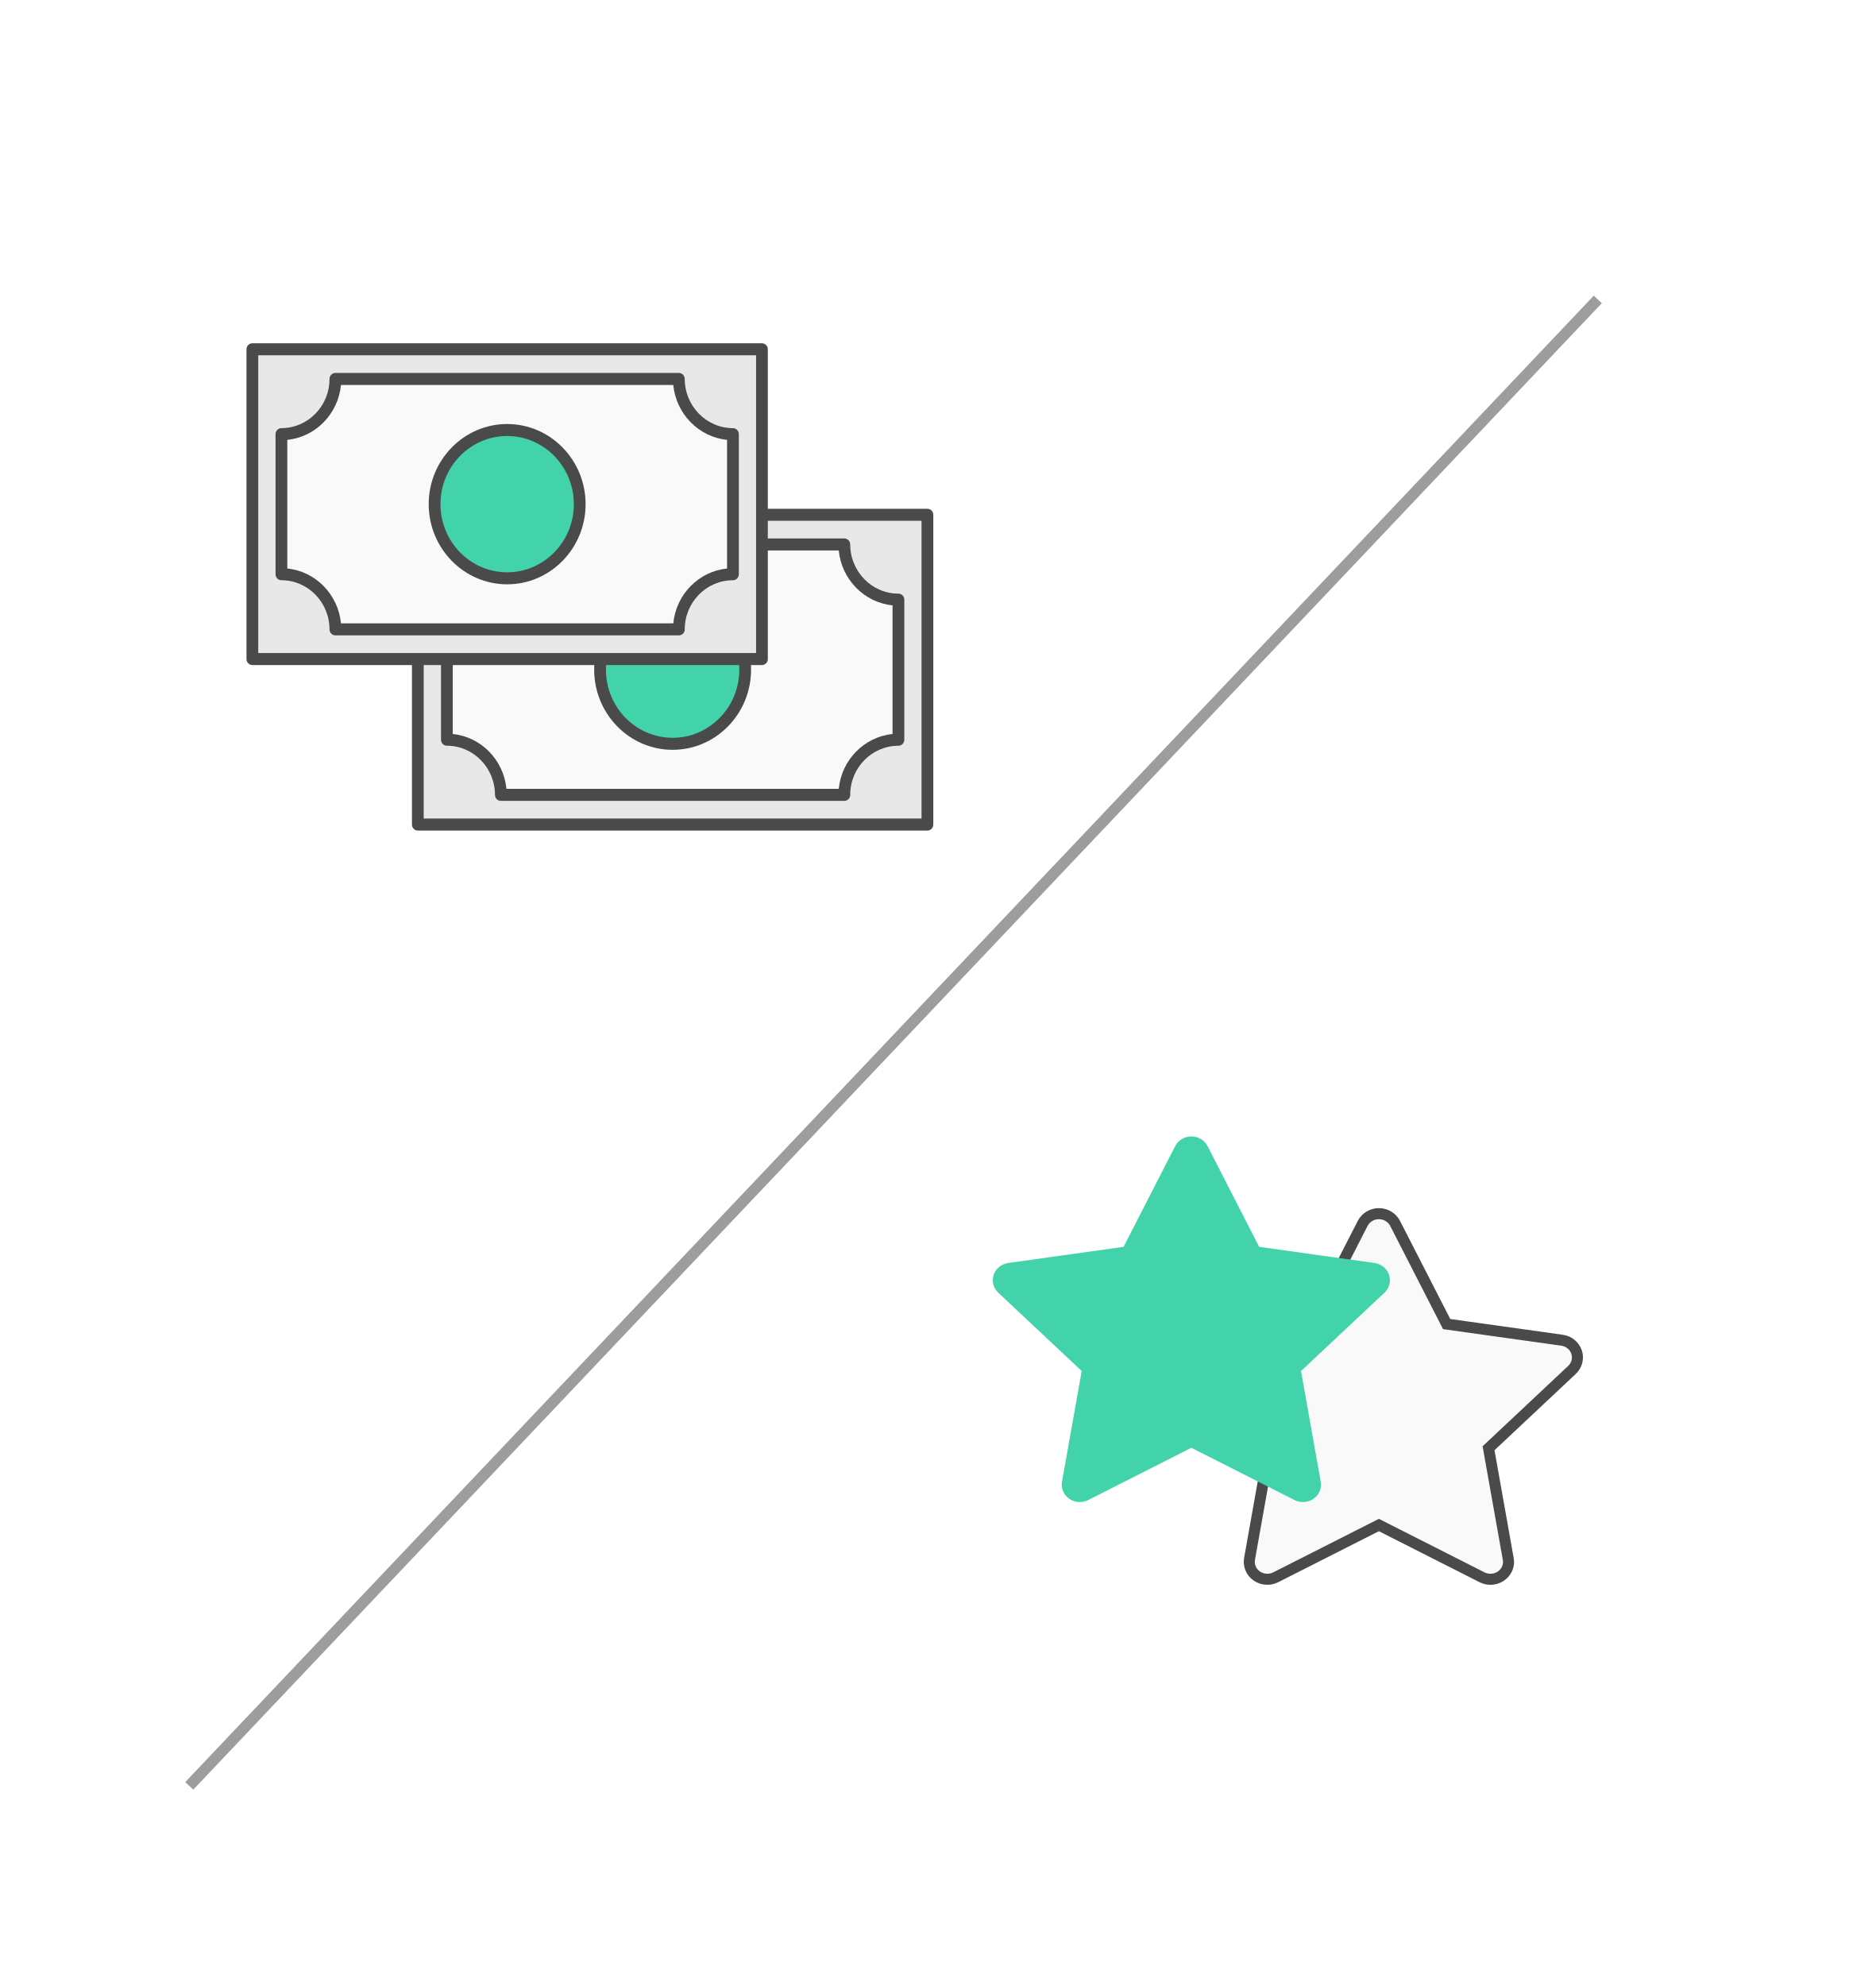
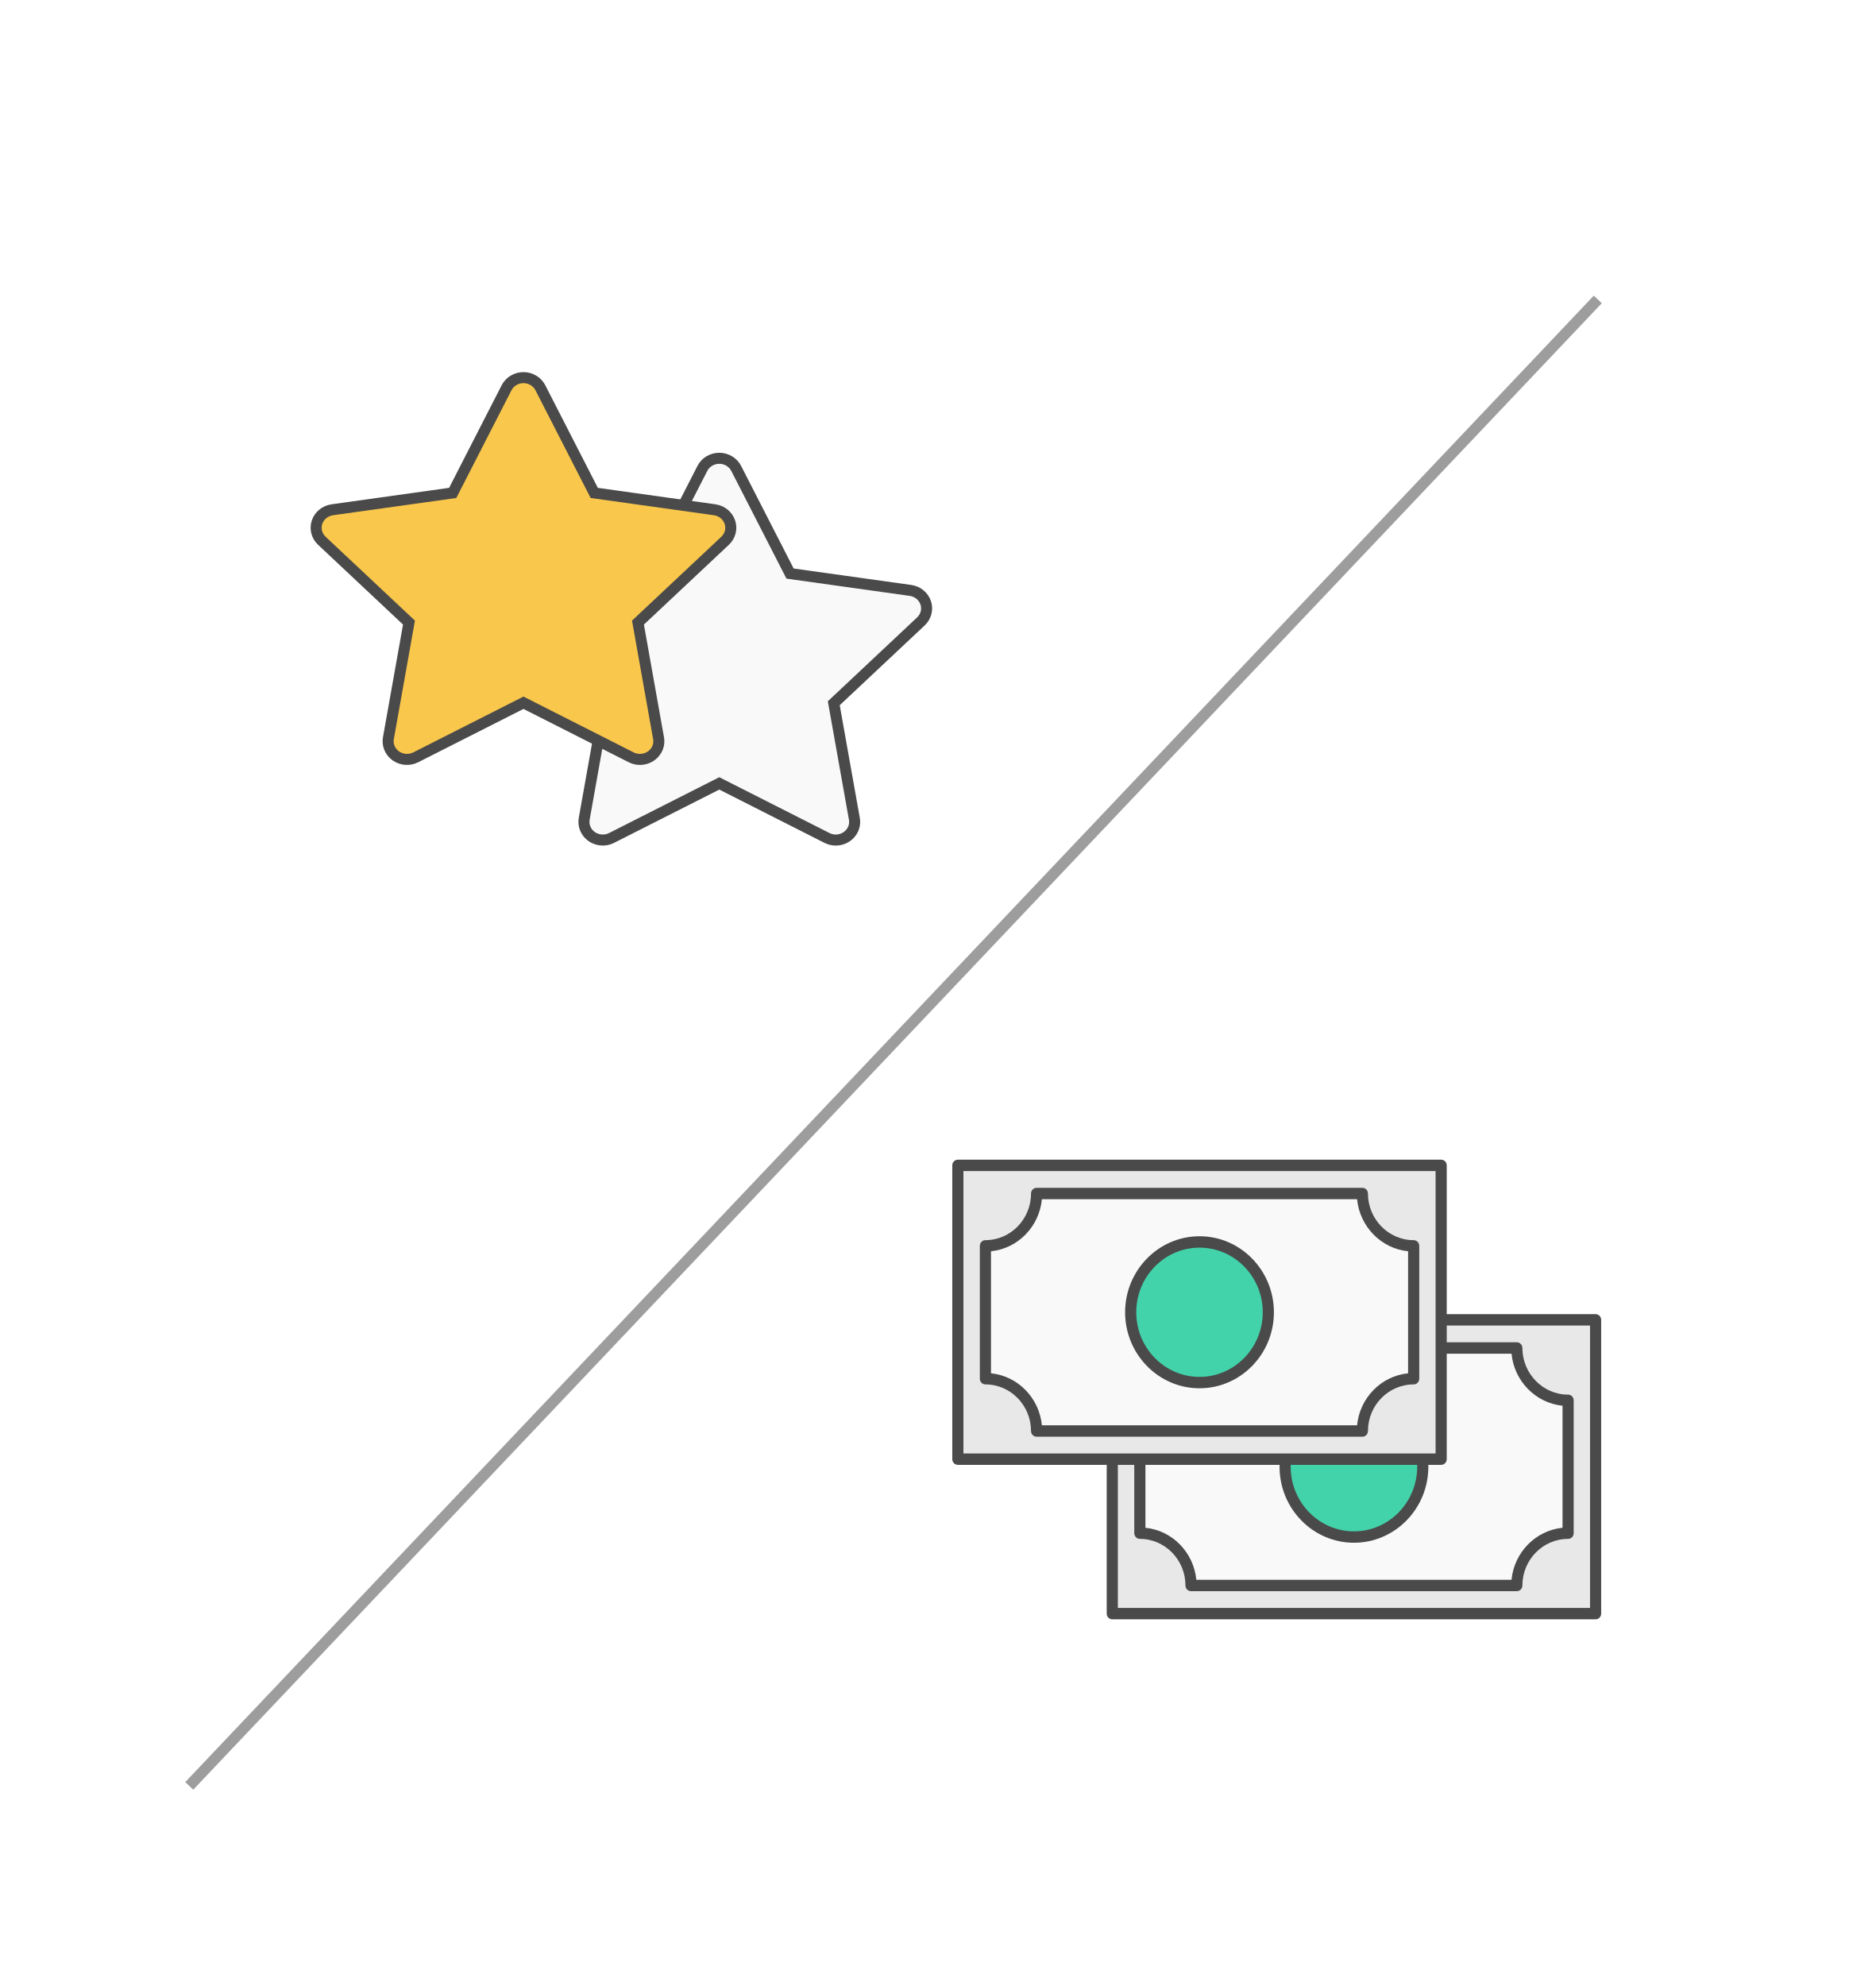
<svg xmlns="http://www.w3.org/2000/svg" width="170px" height="180px" viewBox="0 0 170 180" version="1.1">
  <defs />
  <g id="Page-1" stroke="none" stroke-width="1" fill="none" fill-rule="evenodd">
-     <g id="get_rewards-copy-2">
-       <g id="Group" transform="translate(61, 61) rotate(-360) translate(-61, -61) translate(37, 46)">
-         <path d="M47.073,0.113 L0.877,0.113 C0.583,0.113 0.344,0.356 0.344,0.657 L0.344,28.732 C0.344,29.032 0.583,29.276 0.877,29.276 L47.072,29.276 C47.366,29.276 47.605,29.032 47.605,28.732 L47.605,0.657 C47.605,0.356 47.367,0.113 47.073,0.113 L47.073,0.113 Z" id="Shape" fill="#4A4A4A" />
-         <polygon id="Path" fill="#E8E8E8" points="1.41 28.187 1.41 1.201 46.539 1.201 46.539 28.187" />
-         <path d="M3.51,21.588 C5.913,21.589 7.869,23.587 7.87,26.041 C7.87,26.342 8.109,26.586 8.403,26.586 L39.542,26.586 C39.837,26.586 40.075,26.342 40.075,26.041 C40.075,23.586 42.035,21.59 44.444,21.59 C44.738,21.59 44.977,21.346 44.977,21.045 L44.977,8.348 C44.977,8.048 44.738,7.804 44.444,7.804 C42.039,7.804 40.078,5.804 40.074,3.346 C40.073,3.046 39.835,2.803 39.541,2.803 L8.403,2.803 C8.262,2.803 8.126,2.86 8.026,2.962 C7.927,3.065 7.87,3.203 7.87,3.347 C7.871,5.803 5.915,7.803 3.51,7.804 C3.216,7.804 2.978,8.048 2.978,8.348 L2.978,21.044 C2.978,21.345 3.216,21.588 3.51,21.588 L3.51,21.588 Z" id="Shape" fill="#4A4A4A" />
-         <path d="M4.044,8.866 C6.611,8.608 8.659,6.514 8.91,3.891 L39.035,3.891 C39.291,6.515 41.343,8.609 43.911,8.866 L43.911,20.527 C41.34,20.784 39.288,22.875 39.036,25.497 L8.91,25.497 C8.657,22.876 6.61,20.784 4.044,20.527 L4.044,8.866 L4.044,8.866 Z" id="Path" fill="#F9F9F9" />
-         <path d="M23.975,21.959 C27.896,21.959 31.086,18.7 31.086,14.694 C31.086,10.689 27.896,7.43 23.975,7.43 C20.054,7.43 16.863,10.689 16.863,14.694 C16.863,18.7 20.054,21.959 23.975,21.959 L23.975,21.959 Z" id="Shape" fill="#4A4A4A" />
-         <path d="M23.975,8.518 C27.308,8.518 30.021,11.288 30.021,14.694 C30.021,18.1 27.308,20.87 23.975,20.87 C20.641,20.87 17.929,18.1 17.929,14.694 C17.929,11.289 20.641,8.518 23.975,8.518 L23.975,8.518 Z" id="Path" fill="#42D3AA" />
+     <g id="get_rewards-copy-3">
+       <g id="Group" transform="translate(122.7626, 133.2266) rotate(-360) translate(-122.7626, -133.2266) translate(100, 119)">
+         <path d="M44.646,0.107 L0.832,0.107 C0.553,0.107 0.326,0.338 0.326,0.623 L0.326,27.25 C0.326,27.535 0.553,27.766 0.832,27.766 L44.645,27.766 C44.924,27.766 45.15,27.535 45.15,27.25 L45.15,0.623 C45.151,0.338 44.925,0.107 44.646,0.107 L44.646,0.107 Z" id="Shape" fill="#4A4A4A" />
+         <polygon id="Path" fill="#E8E8E8" points="1.337 26.734 1.337 1.139 44.14 1.139 44.14 26.734" />
+         <path d="M3.329,20.475 C5.608,20.476 7.463,22.371 7.464,24.699 C7.464,24.984 7.691,25.215 7.97,25.215 L37.504,25.215 C37.783,25.215 38.009,24.984 38.009,24.699 C38.009,22.37 39.867,20.476 42.152,20.476 C42.431,20.476 42.658,20.245 42.658,19.96 L42.658,7.918 C42.658,7.633 42.431,7.401 42.152,7.401 C39.872,7.401 38.012,5.504 38.007,3.173 C38.007,2.889 37.781,2.658 37.502,2.658 L7.97,2.658 C7.836,2.658 7.707,2.712 7.612,2.81 C7.518,2.907 7.464,3.038 7.464,3.174 C7.465,5.504 5.61,7.4 3.329,7.401 C3.051,7.401 2.824,7.633 2.824,7.918 L2.824,19.959 C2.825,20.244 3.051,20.475 3.329,20.475 L3.329,20.475 Z" id="Shape" fill="#4A4A4A" />
+         <path d="M3.835,8.408 C6.27,8.164 8.213,6.178 8.451,3.691 L37.023,3.691 C37.265,6.179 39.212,8.165 41.647,8.408 L41.647,19.469 C39.208,19.712 37.262,21.696 37.023,24.183 L8.45,24.183 C8.211,21.697 6.269,19.713 3.835,19.468 L3.835,8.408 L3.835,8.408 Z" id="Path" fill="#F9F9F9" />
+         <path d="M22.739,20.826 C26.458,20.826 29.483,17.736 29.483,13.937 C29.483,10.138 26.458,7.047 22.739,7.047 C19.02,7.047 15.994,10.138 15.994,13.937 C15.994,17.736 19.02,20.826 22.739,20.826 L22.739,20.826 Z" id="Shape" fill="#4A4A4A" />
+         <path d="M22.739,8.079 C25.9,8.079 28.473,10.706 28.473,13.937 C28.473,17.167 25.9,19.794 22.739,19.794 C19.577,19.794 17.004,17.166 17.004,13.937 C17.004,10.707 19.577,8.079 22.739,8.079 L22.739,8.079 Z" id="Path" fill="#42D3AA" />
      </g>
-       <g id="Group-Copy" transform="translate(46, 46) rotate(-360) translate(-46, -46) translate(22, 31)">
-         <path d="M47.073,0.113 L0.877,0.113 C0.583,0.113 0.344,0.356 0.344,0.657 L0.344,28.732 C0.344,29.032 0.583,29.276 0.877,29.276 L47.072,29.276 C47.366,29.276 47.605,29.032 47.605,28.732 L47.605,0.657 C47.605,0.356 47.367,0.113 47.073,0.113 L47.073,0.113 Z" id="Shape" fill="#4A4A4A" />
-         <polygon id="Path" fill="#E8E8E8" points="1.41 28.187 1.41 1.201 46.539 1.201 46.539 28.187" />
-         <path d="M3.51,21.588 C5.913,21.589 7.869,23.587 7.87,26.041 C7.87,26.342 8.109,26.586 8.403,26.586 L39.542,26.586 C39.837,26.586 40.075,26.342 40.075,26.041 C40.075,23.586 42.035,21.59 44.444,21.59 C44.738,21.59 44.977,21.346 44.977,21.045 L44.977,8.348 C44.977,8.048 44.738,7.804 44.444,7.804 C42.039,7.804 40.078,5.804 40.074,3.346 C40.073,3.046 39.835,2.803 39.541,2.803 L8.403,2.803 C8.262,2.803 8.126,2.86 8.026,2.962 C7.927,3.065 7.87,3.203 7.87,3.347 C7.871,5.803 5.915,7.803 3.51,7.804 C3.216,7.804 2.978,8.048 2.978,8.348 L2.978,21.044 C2.978,21.345 3.216,21.588 3.51,21.588 L3.51,21.588 Z" id="Shape" fill="#4A4A4A" />
-         <path d="M4.044,8.866 C6.611,8.608 8.659,6.514 8.91,3.891 L39.035,3.891 C39.291,6.515 41.343,8.609 43.911,8.866 L43.911,20.527 C41.34,20.784 39.288,22.875 39.036,25.497 L8.91,25.497 C8.657,22.876 6.61,20.784 4.044,20.527 L4.044,8.866 L4.044,8.866 Z" id="Path" fill="#F9F9F9" />
-         <path d="M23.975,21.959 C27.896,21.959 31.086,18.7 31.086,14.694 C31.086,10.689 27.896,7.43 23.975,7.43 C20.054,7.43 16.863,10.689 16.863,14.694 C16.863,18.7 20.054,21.959 23.975,21.959 L23.975,21.959 Z" id="Shape" fill="#4A4A4A" />
-         <path d="M23.975,8.518 C27.308,8.518 30.021,11.288 30.021,14.694 C30.021,18.1 27.308,20.87 23.975,20.87 C20.641,20.87 17.929,18.1 17.929,14.694 C17.929,11.289 20.641,8.518 23.975,8.518 L23.975,8.518 Z" id="Path" fill="#42D3AA" />
+       <g id="Group-Copy" transform="translate(108.7626, 119.2266) rotate(-360) translate(-108.7626, -119.2266) translate(86, 105)">
+         <path d="M44.646,0.107 L0.832,0.107 C0.553,0.107 0.326,0.338 0.326,0.623 L0.326,27.25 C0.326,27.535 0.553,27.766 0.832,27.766 L44.645,27.766 C44.924,27.766 45.15,27.535 45.15,27.25 L45.15,0.623 C45.151,0.338 44.925,0.107 44.646,0.107 L44.646,0.107 Z" id="Shape" fill="#4A4A4A" />
+         <polygon id="Path" fill="#E8E8E8" points="1.337 26.734 1.337 1.139 44.14 1.139 44.14 26.734" />
+         <path d="M3.329,20.475 C5.608,20.476 7.463,22.371 7.464,24.699 C7.464,24.984 7.691,25.215 7.97,25.215 L37.504,25.215 C37.783,25.215 38.009,24.984 38.009,24.699 C38.009,22.37 39.867,20.476 42.152,20.476 C42.431,20.476 42.658,20.245 42.658,19.96 L42.658,7.918 C42.658,7.633 42.431,7.401 42.152,7.401 C39.872,7.401 38.012,5.504 38.007,3.173 C38.007,2.889 37.781,2.658 37.502,2.658 L7.97,2.658 C7.836,2.658 7.707,2.712 7.612,2.81 C7.518,2.907 7.464,3.038 7.464,3.174 C7.465,5.504 5.61,7.4 3.329,7.401 C3.051,7.401 2.824,7.633 2.824,7.918 L2.824,19.959 C2.825,20.244 3.051,20.475 3.329,20.475 L3.329,20.475 Z" id="Shape" fill="#4A4A4A" />
+         <path d="M3.835,8.408 C6.27,8.164 8.213,6.178 8.451,3.691 L37.023,3.691 C37.265,6.179 39.212,8.165 41.647,8.408 L41.647,19.469 C39.208,19.712 37.262,21.696 37.023,24.183 L8.45,24.183 C8.211,21.697 6.269,19.713 3.835,19.468 L3.835,8.408 L3.835,8.408 Z" id="Path" fill="#F9F9F9" />
+         <path d="M22.739,20.826 C26.458,20.826 29.483,17.736 29.483,13.937 C29.483,10.138 26.458,7.047 22.739,7.047 C19.02,7.047 15.994,10.138 15.994,13.937 C15.994,17.736 19.02,20.826 22.739,20.826 L22.739,20.826 Z" id="Shape" fill="#4A4A4A" />
+         <path d="M22.739,8.079 C25.9,8.079 28.473,10.706 28.473,13.937 C28.473,17.167 25.9,19.794 22.739,19.794 C19.577,19.794 17.004,17.166 17.004,13.937 C17.004,10.707 19.577,8.079 22.739,8.079 L22.739,8.079 Z" id="Path" fill="#42D3AA" />
      </g>
      <path d="M144.5,27.5 L17.5,161.5" id="Line-Copy-5" stroke="#9D9D9D" stroke-linecap="square" />
-       <path d="M141.599,121.47 L131.143,120.006 L126.468,110.879 C126.192,110.341 125.623,110 125,110 C124.377,110 123.808,110.341 123.532,110.879 L118.857,120.006 L108.401,121.469 C107.785,121.556 107.273,121.972 107.08,122.542 C106.888,123.113 107.048,123.74 107.494,124.159 L115.06,131.262 L113.273,141.294 C113.168,141.886 113.42,142.484 113.924,142.836 C114.428,143.189 115.096,143.236 115.648,142.956 L125,138.22 L134.352,142.956 C134.592,143.078 134.853,143.138 135.113,143.138 C136.022,143.135 136.752,142.43 136.752,141.561 C136.752,141.44 136.738,141.322 136.711,141.209 L134.94,131.262 L142.506,124.159 C142.952,123.74 143.112,123.113 142.92,122.543 C142.727,121.972 142.215,121.556 141.599,121.47 Z" id="Shape-Copy-5" stroke="#4A4A4A" fill="#F9F9F9" />
-       <path d="M124.599,114.47 L114.143,113.006 L109.468,103.879 C109.192,103.341 108.623,103 108,103 C107.377,103 106.808,103.341 106.532,103.879 L101.857,113.006 L91.401,114.469 C90.785,114.556 90.273,114.972 90.08,115.542 C89.888,116.113 90.048,116.74 90.494,117.159 L98.06,124.262 L96.273,134.294 C96.168,134.886 96.42,135.484 96.924,135.836 C97.428,136.189 98.096,136.236 98.648,135.956 L108,131.22 L117.352,135.956 C117.592,136.078 117.853,136.138 118.113,136.138 C119.022,136.135 119.752,135.43 119.752,134.561 C119.752,134.44 119.738,134.322 119.711,134.209 L117.94,124.262 L125.506,117.159 C125.952,116.74 126.112,116.113 125.92,115.543 C125.727,114.972 125.215,114.556 124.599,114.47 Z" id="Shape-Copy-6" fill="#42D3AA" />
+       <path d="M82.537,53.512 L71.62,51.984 L66.737,42.454 C66.45,41.892 65.855,41.536 65.205,41.536 C64.554,41.536 63.96,41.892 63.672,42.454 L58.79,51.984 L47.873,53.512 C47.229,53.602 46.694,54.037 46.493,54.633 C46.292,55.229 46.46,55.883 46.926,56.32 L54.826,63.738 L52.96,74.213 C52.85,74.831 53.114,75.455 53.64,75.823 C54.166,76.191 54.864,76.24 55.44,75.948 L65.205,71.003 L74.97,75.948 C75.22,76.075 75.493,76.138 75.765,76.138 C76.714,76.135 77.476,75.399 77.476,74.491 C77.476,74.365 77.462,74.242 77.434,74.123 L75.584,63.738 L83.484,56.32 C83.95,55.883 84.117,55.229 83.916,54.633 C83.715,54.037 83.181,53.602 82.537,53.512 Z" id="Shape-Copy-5" stroke="#4A4A4A" fill="#F9F9F9" />
+       <path d="M64.786,46.203 L53.869,44.675 L48.986,35.145 C48.698,34.583 48.104,34.227 47.454,34.227 C46.803,34.227 46.209,34.583 45.921,35.145 L41.039,44.675 L30.122,46.203 C29.478,46.293 28.943,46.727 28.742,47.323 C28.541,47.919 28.709,48.574 29.175,49.011 L37.075,56.428 L35.209,66.904 C35.099,67.521 35.363,68.146 35.889,68.514 C36.415,68.882 37.113,68.931 37.689,68.639 L47.454,63.694 L57.219,68.639 C57.469,68.766 57.742,68.828 58.014,68.828 C58.963,68.826 59.725,68.09 59.725,67.182 C59.725,67.056 59.71,66.932 59.683,66.814 L57.833,56.428 L65.733,49.011 C66.199,48.574 66.366,47.92 66.165,47.324 C65.964,46.728 65.43,46.293 64.786,46.203 Z" id="Shape-Copy-6" stroke="#4A4A4A" fill="#F9C74B" />
    </g>
  </g>
</svg>
